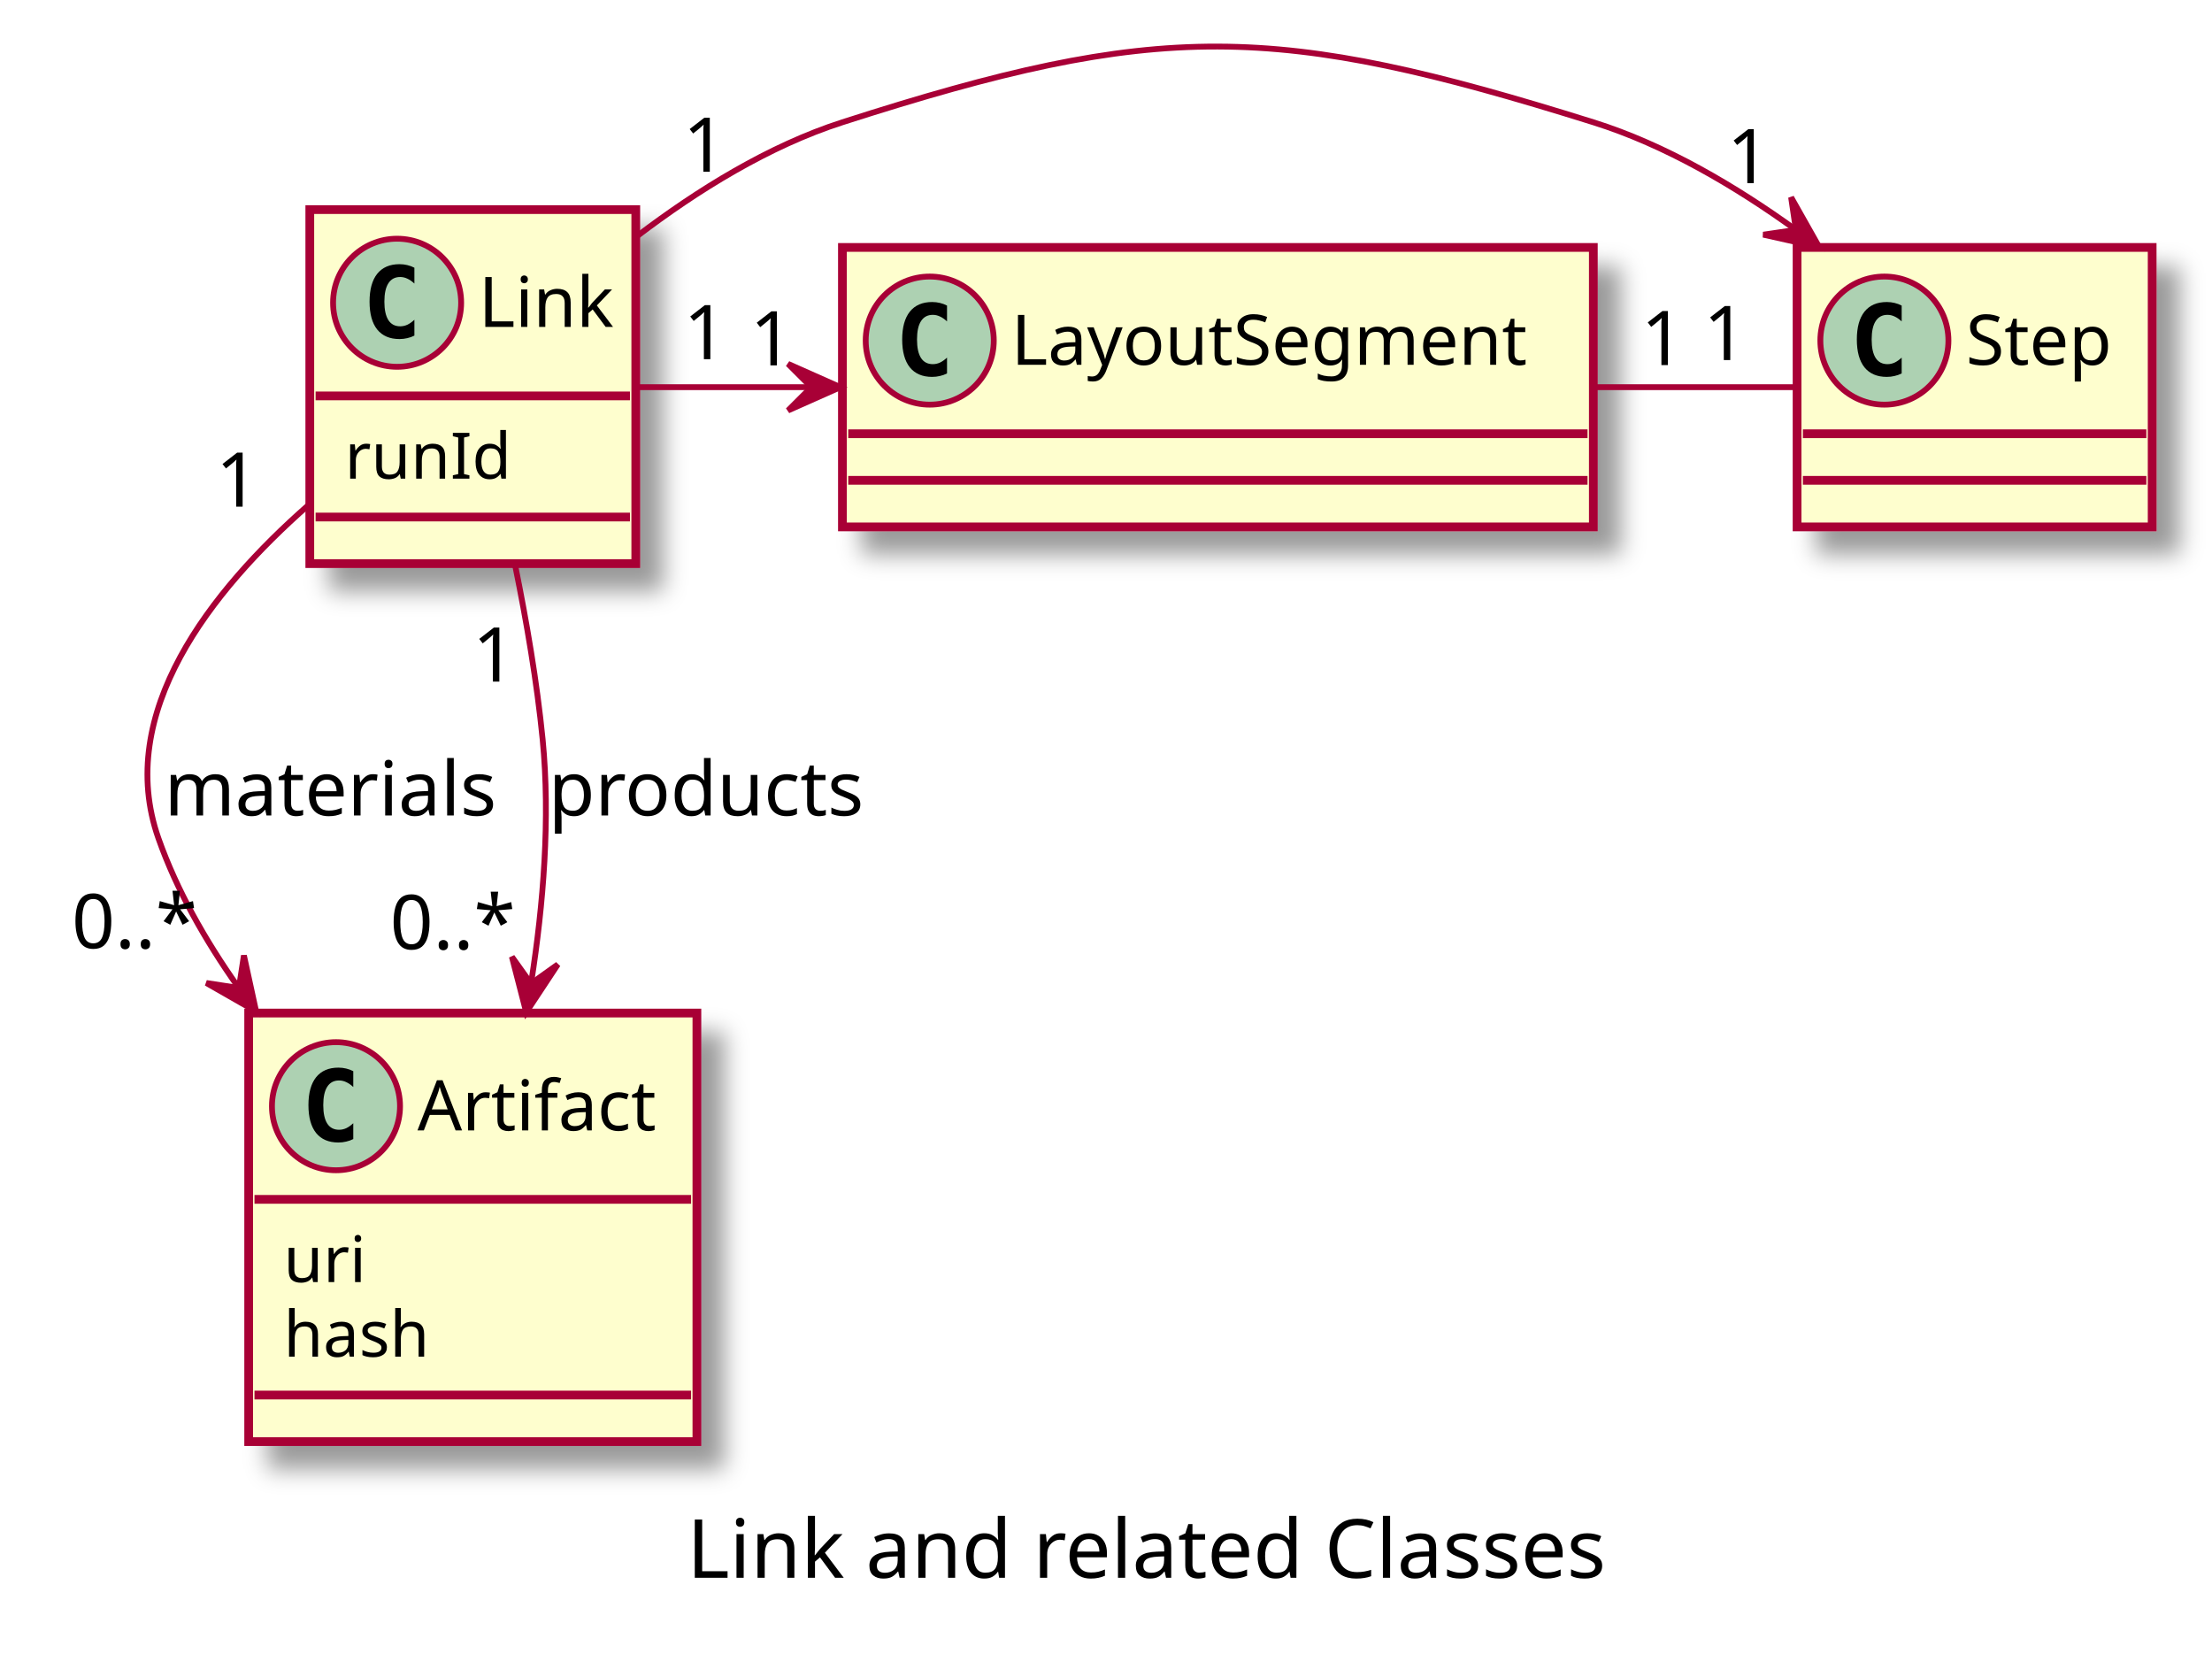
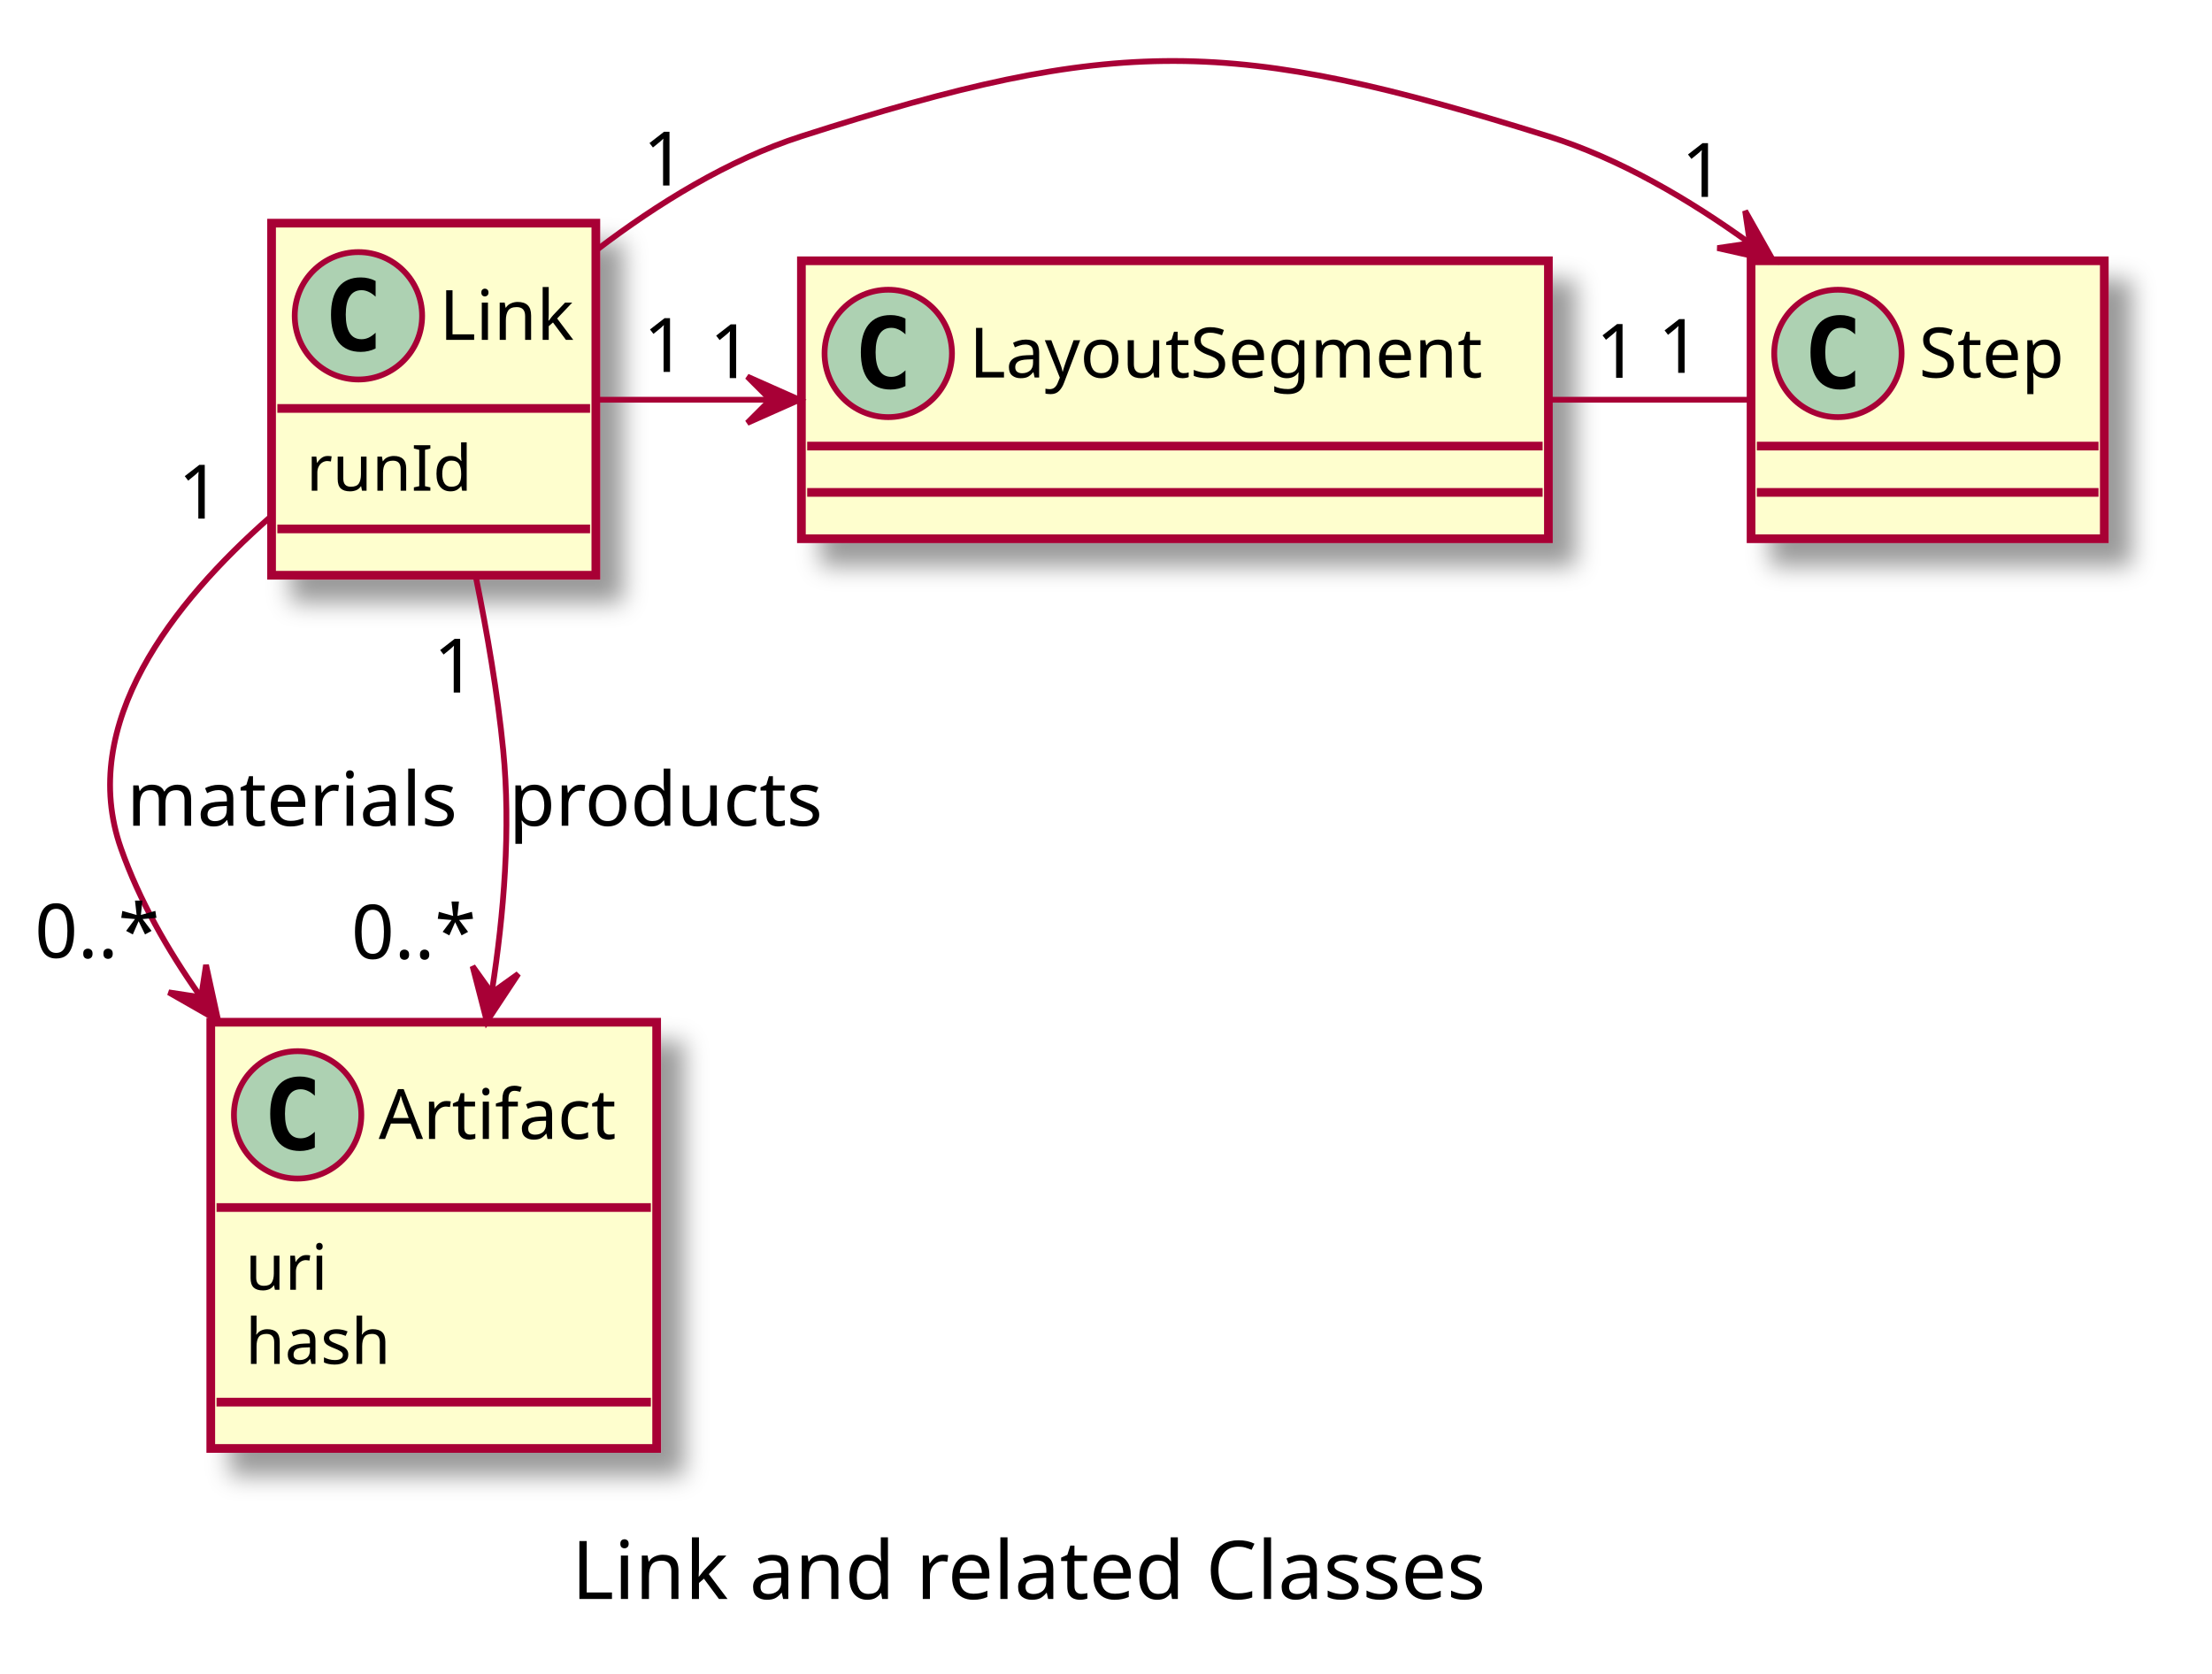
- <svg xmlns="http://www.w3.org/2000/svg" contentScriptType="application/ecmascript" contentStyleType="text/css" height="284px" preserveAspectRatio="none" style="width:380px;height:284px;background:#FFF5EE;" version="1.1" viewBox="0 0 380 284" width="380px" zoomAndPan="magnify">
+ <svg xmlns="http://www.w3.org/2000/svg" contentScriptType="application/ecmascript" contentStyleType="text/css" height="289px" preserveAspectRatio="none" style="width:382px;height:289px;background:#FFF5EE;" version="1.1" viewBox="0 0 382 289" width="382px" zoomAndPan="magnify">
  <defs>
    <filter height="300%" id="fw60ayuj70e1i" width="300%" x="-1" y="-1">
      <feGaussianBlur result="blurOut" stdDeviation="2.0" />
      <feColorMatrix in="blurOut" result="blurOut2" type="matrix" values="0 0 0 0 0 0 0 0 0 0 0 0 0 0 0 0 0 0 .4 0" />
      <feOffset dx="4.0" dy="4.0" in="blurOut2" result="blurOut3" />
      <feBlend in="SourceGraphic" in2="blurOut3" mode="normal" />
    </filter>
  </defs>
  <g>
-     <rect fill="#FEFECE" filter="url(#fw60ayuj70e1i)" height="60.805" id="Link" style="stroke: #A80036; stroke-width: 1.5;" width="56" x="53.22" y="36" />
-     <ellipse cx="68.22" cy="52" fill="#ADD1B2" rx="11" ry="11" style="stroke: #A80036; stroke-width: 1.0;" />
-     <path d="M71.189,57.641 Q70.611,57.938 69.97,58.078 Q69.33,58.234 68.627,58.234 Q66.127,58.234 64.798,56.594 Q63.486,54.938 63.486,51.812 Q63.486,48.688 64.798,47.031 Q66.127,45.375 68.627,45.375 Q69.33,45.375 69.97,45.531 Q70.627,45.688 71.189,45.984 L71.189,48.703 Q70.564,48.125 69.97,47.859 Q69.377,47.578 68.752,47.578 Q67.408,47.578 66.72,48.656 Q66.033,49.719 66.033,51.812 Q66.033,53.906 66.72,54.984 Q67.408,56.047 68.752,56.047 Q69.377,56.047 69.97,55.781 Q70.564,55.5 71.189,54.922 L71.189,57.641 Z " />
-     <text fill="#000000" font-family="sans-serif" font-size="12" lengthAdjust="spacingAndGlyphs" textLength="24" x="82.22" y="56.154">Link</text>
-     <line style="stroke: #A80036; stroke-width: 1.5;" x1="54.22" x2="108.22" y1="68" y2="68" />
-     <text fill="#000000" font-family="sans-serif" font-size="11" lengthAdjust="spacingAndGlyphs" textLength="29" x="59.22" y="82.21">runId</text>
-     <line style="stroke: #A80036; stroke-width: 1.5;" x1="54.22" x2="108.22" y1="88.805" y2="88.805" />
-     <rect fill="#FEFECE" filter="url(#fw60ayuj70e1i)" height="73.609" id="Artifact" style="stroke: #A80036; stroke-width: 1.5;" width="77" x="42.72" y="174" />
-     <ellipse cx="57.72" cy="190" fill="#ADD1B2" rx="11" ry="11" style="stroke: #A80036; stroke-width: 1.0;" />
-     <path d="M60.689,195.641 Q60.111,195.938 59.47,196.078 Q58.83,196.234 58.127,196.234 Q55.627,196.234 54.298,194.594 Q52.986,192.938 52.986,189.812 Q52.986,186.688 54.298,185.031 Q55.627,183.375 58.127,183.375 Q58.83,183.375 59.47,183.531 Q60.127,183.688 60.689,183.984 L60.689,186.703 Q60.064,186.125 59.47,185.859 Q58.877,185.578 58.252,185.578 Q56.908,185.578 56.22,186.656 Q55.533,187.719 55.533,189.812 Q55.533,191.906 56.22,192.984 Q56.908,194.047 58.252,194.047 Q58.877,194.047 59.47,193.781 Q60.064,193.5 60.689,192.922 L60.689,195.641 Z " />
-     <text fill="#000000" font-family="sans-serif" font-size="12" lengthAdjust="spacingAndGlyphs" textLength="45" x="71.72" y="194.154">Artifact</text>
-     <line style="stroke: #A80036; stroke-width: 1.5;" x1="43.72" x2="118.72" y1="206" y2="206" />
-     <text fill="#000000" font-family="sans-serif" font-size="11" lengthAdjust="spacingAndGlyphs" textLength="15" x="48.72" y="220.21">uri</text>
-     <text fill="#000000" font-family="sans-serif" font-size="11" lengthAdjust="spacingAndGlyphs" textLength="28" x="48.72" y="233.015">hash</text>
-     <line style="stroke: #A80036; stroke-width: 1.5;" x1="43.72" x2="118.72" y1="239.609" y2="239.609" />
-     <rect fill="#FEFECE" filter="url(#fw60ayuj70e1i)" height="48" id="LayoutSegment" style="stroke: #A80036; stroke-width: 1.5;" width="129" x="144.72" y="42.5" />
-     <ellipse cx="159.72" cy="58.5" fill="#ADD1B2" rx="11" ry="11" style="stroke: #A80036; stroke-width: 1.0;" />
-     <path d="M162.689,64.141 Q162.111,64.438 161.47,64.578 Q160.83,64.734 160.127,64.734 Q157.627,64.734 156.298,63.094 Q154.986,61.438 154.986,58.312 Q154.986,55.188 156.298,53.531 Q157.627,51.875 160.127,51.875 Q160.83,51.875 161.47,52.031 Q162.127,52.188 162.689,52.484 L162.689,55.203 Q162.064,54.625 161.47,54.359 Q160.877,54.078 160.252,54.078 Q158.908,54.078 158.22,55.156 Q157.533,56.219 157.533,58.312 Q157.533,60.406 158.22,61.484 Q158.908,62.547 160.252,62.547 Q160.877,62.547 161.47,62.281 Q162.064,62 162.689,61.422 L162.689,64.141 Z " />
-     <text fill="#000000" font-family="sans-serif" font-size="12" lengthAdjust="spacingAndGlyphs" textLength="97" x="173.72" y="62.654">LayoutSegment</text>
-     <line style="stroke: #A80036; stroke-width: 1.5;" x1="145.72" x2="272.72" y1="74.5" y2="74.5" />
-     <line style="stroke: #A80036; stroke-width: 1.5;" x1="145.72" x2="272.72" y1="82.5" y2="82.5" />
-     <rect fill="#FEFECE" filter="url(#fw60ayuj70e1i)" height="48" id="Step" style="stroke: #A80036; stroke-width: 1.5;" width="61" x="308.72" y="42.5" />
-     <ellipse cx="323.72" cy="58.5" fill="#ADD1B2" rx="11" ry="11" style="stroke: #A80036; stroke-width: 1.0;" />
-     <path d="M326.689,64.141 Q326.111,64.438 325.47,64.578 Q324.83,64.734 324.127,64.734 Q321.627,64.734 320.298,63.094 Q318.986,61.438 318.986,58.312 Q318.986,55.188 320.298,53.531 Q321.627,51.875 324.127,51.875 Q324.83,51.875 325.47,52.031 Q326.127,52.188 326.689,52.484 L326.689,55.203 Q326.064,54.625 325.47,54.359 Q324.877,54.078 324.252,54.078 Q322.908,54.078 322.22,55.156 Q321.533,56.219 321.533,58.312 Q321.533,60.406 322.22,61.484 Q322.908,62.547 324.252,62.547 Q324.877,62.547 325.47,62.281 Q326.064,62 326.689,61.422 L326.689,64.141 Z " />
-     <text fill="#000000" font-family="sans-serif" font-size="12" lengthAdjust="spacingAndGlyphs" textLength="29" x="337.72" y="62.654">Step</text>
-     <line style="stroke: #A80036; stroke-width: 1.5;" x1="309.72" x2="368.72" y1="74.5" y2="74.5" />
-     <line style="stroke: #A80036; stroke-width: 1.5;" x1="309.72" x2="368.72" y1="82.5" y2="82.5" />
-     <path d="M273.966,66.5 C285.522,66.5 297.077,66.5 308.633,66.5 " fill="none" id="LayoutSegment-Step" style="stroke: #A80036; stroke-width: 1.0;" />
-     <text fill="#000000" font-family="sans-serif" font-size="13" lengthAdjust="spacingAndGlyphs" textLength="8" x="281.915" y="62.707">1</text>
-     <text fill="#000000" font-family="sans-serif" font-size="13" lengthAdjust="spacingAndGlyphs" textLength="8" x="292.634" y="61.848">1</text>
-     <path d="M109.22,66.5 C119.2,66.5 129.179,66.5 139.158,66.5 " fill="none" id="Link-&gt;LayoutSegment" style="stroke: #A80036; stroke-width: 1.0;" />
-     <polygon fill="#A80036" points="144.377,66.5,135.377,62.5,139.377,66.5,135.377,70.5,144.377,66.5" style="stroke: #A80036; stroke-width: 1.0;" />
-     <text fill="#000000" font-family="sans-serif" font-size="13" lengthAdjust="spacingAndGlyphs" textLength="8" x="117.42" y="61.687">1</text>
-     <text fill="#000000" font-family="sans-serif" font-size="13" lengthAdjust="spacingAndGlyphs" textLength="8" x="128.847" y="62.754">1</text>
-     <path d="M109.468,40.544 C119.795,32.686 132.066,25.066 144.72,21 C199.306,3.462 219.008,3.862 273.72,21 C286.085,24.873 298.162,31.994 308.51,39.471 " fill="none" id="Link-&gt;Step" style="stroke: #A80036; stroke-width: 1.0;" />
-     <polygon fill="#A80036" points="312.536,42.461,307.695,33.884,308.521,39.48,302.925,40.307,312.536,42.461" style="stroke: #A80036; stroke-width: 1.0;" />
-     <text fill="#000000" font-family="sans-serif" font-size="13" lengthAdjust="spacingAndGlyphs" textLength="8" x="117.328" y="29.496">1</text>
-     <text fill="#000000" font-family="sans-serif" font-size="13" lengthAdjust="spacingAndGlyphs" textLength="8" x="296.673" y="31.463">1</text>
-     <path d="M52.94,86.797 C36.208,101.503 19.636,122.504 27.22,144 C30.366,152.915 35.256,161.517 40.836,169.415 " fill="none" id="Link-&gt;Artifact" style="stroke: #A80036; stroke-width: 1.0;" />
-     <polygon fill="#A80036" points="44,173.729,41.901,164.106,41.042,169.697,35.451,168.838,44,173.729" style="stroke: #A80036; stroke-width: 1.0;" />
-     <text fill="#000000" font-family="sans-serif" font-size="13" lengthAdjust="spacingAndGlyphs" textLength="60" x="28.22" y="140.067">materials</text>
-     <text fill="#000000" font-family="sans-serif" font-size="13" lengthAdjust="spacingAndGlyphs" textLength="8" x="37.071" y="87.023">1</text>
-     <text fill="#000000" font-family="sans-serif" font-size="13" lengthAdjust="spacingAndGlyphs" textLength="23" x="12.322" y="162.867">0..*</text>
-     <path d="M88.499,97.104 C90.437,106.625 92.257,117.196 93.22,127 C94.555,140.59 93.35,155.351 91.269,168.655 " fill="none" id="Link-&gt;Artifact-1" style="stroke: #A80036; stroke-width: 1.0;" />
-     <polygon fill="#A80036" points="90.398,173.869,95.826,165.651,91.222,168.937,87.936,164.333,90.398,173.869" style="stroke: #A80036; stroke-width: 1.0;" />
-     <text fill="#000000" font-family="sans-serif" font-size="13" lengthAdjust="spacingAndGlyphs" textLength="56" x="94.22" y="140.067">products</text>
-     <text fill="#000000" font-family="sans-serif" font-size="13" lengthAdjust="spacingAndGlyphs" textLength="8" x="81.176" y="117.064">1</text>
-     <text fill="#000000" font-family="sans-serif" font-size="13" lengthAdjust="spacingAndGlyphs" textLength="23" x="66.985" y="163.032">0..*</text>
-     <text fill="#000000" font-family="sans-serif" font-size="14" lengthAdjust="spacingAndGlyphs" textLength="167" x="118" y="270.995">Link and related Classes</text>
+     <rect fill="#FEFECE" filter="url(#fw60ayuj70e1i)" height="60.805" id="Link" style="stroke: #A80036; stroke-width: 1.5;" width="56" x="46.899" y="38.538" />
+     <ellipse cx="61.899" cy="54.538" fill="#ADD1B2" rx="11" ry="11" style="stroke: #A80036; stroke-width: 1.0;" />
+     <path d="M64.867,60.178 Q64.289,60.475 63.649,60.616 Q63.008,60.772 62.305,60.772 Q59.805,60.772 58.477,59.131 Q57.164,57.475 57.164,54.35 Q57.164,51.225 58.477,49.569 Q59.805,47.913 62.305,47.913 Q63.008,47.913 63.649,48.069 Q64.305,48.225 64.867,48.522 L64.867,51.241 Q64.242,50.663 63.649,50.397 Q63.055,50.116 62.43,50.116 Q61.086,50.116 60.399,51.194 Q59.711,52.256 59.711,54.35 Q59.711,56.444 60.399,57.522 Q61.086,58.584 62.43,58.584 Q63.055,58.584 63.649,58.319 Q64.242,58.038 64.867,57.459 L64.867,60.178 Z " />
+     <text fill="#000000" font-family="sans-serif" font-size="12" lengthAdjust="spacingAndGlyphs" textLength="24" x="75.899" y="58.692">Link</text>
+     <line style="stroke: #A80036; stroke-width: 1.5;" x1="47.899" x2="101.899" y1="70.537" y2="70.537" />
+     <text fill="#000000" font-family="sans-serif" font-size="11" lengthAdjust="spacingAndGlyphs" textLength="29" x="52.899" y="84.748">runId</text>
+     <line style="stroke: #A80036; stroke-width: 1.5;" x1="47.899" x2="101.899" y1="91.342" y2="91.342" />
+     <rect fill="#FEFECE" filter="url(#fw60ayuj70e1i)" height="73.609" id="Artifact" style="stroke: #A80036; stroke-width: 1.5;" width="77" x="36.399" y="176.537" />
+     <ellipse cx="51.399" cy="192.537" fill="#ADD1B2" rx="11" ry="11" style="stroke: #A80036; stroke-width: 1.0;" />
+     <path d="M54.367,198.178 Q53.789,198.475 53.149,198.616 Q52.508,198.772 51.805,198.772 Q49.305,198.772 47.977,197.131 Q46.664,195.475 46.664,192.35 Q46.664,189.225 47.977,187.569 Q49.305,185.912 51.805,185.912 Q52.508,185.912 53.149,186.069 Q53.805,186.225 54.367,186.522 L54.367,189.241 Q53.742,188.662 53.149,188.397 Q52.555,188.116 51.93,188.116 Q50.586,188.116 49.899,189.194 Q49.211,190.256 49.211,192.35 Q49.211,194.444 49.899,195.522 Q50.586,196.584 51.93,196.584 Q52.555,196.584 53.149,196.319 Q53.742,196.037 54.367,195.459 L54.367,198.178 Z " />
+     <text fill="#000000" font-family="sans-serif" font-size="12" lengthAdjust="spacingAndGlyphs" textLength="45" x="65.399" y="196.692">Artifact</text>
+     <line style="stroke: #A80036; stroke-width: 1.5;" x1="37.399" x2="112.399" y1="208.537" y2="208.537" />
+     <text fill="#000000" font-family="sans-serif" font-size="11" lengthAdjust="spacingAndGlyphs" textLength="15" x="42.399" y="222.748">uri</text>
+     <text fill="#000000" font-family="sans-serif" font-size="11" lengthAdjust="spacingAndGlyphs" textLength="28" x="42.399" y="235.553">hash</text>
+     <line style="stroke: #A80036; stroke-width: 1.5;" x1="37.399" x2="112.399" y1="242.147" y2="242.147" />
+     <rect fill="#FEFECE" filter="url(#fw60ayuj70e1i)" height="48" id="LayoutSegment" style="stroke: #A80036; stroke-width: 1.5;" width="129" x="138.399" y="45.038" />
+     <ellipse cx="153.399" cy="61.038" fill="#ADD1B2" rx="11" ry="11" style="stroke: #A80036; stroke-width: 1.0;" />
+     <path d="M156.367,66.678 Q155.789,66.975 155.149,67.116 Q154.508,67.272 153.805,67.272 Q151.305,67.272 149.977,65.631 Q148.664,63.975 148.664,60.85 Q148.664,57.725 149.977,56.069 Q151.305,54.413 153.805,54.413 Q154.508,54.413 155.149,54.569 Q155.805,54.725 156.367,55.022 L156.367,57.741 Q155.742,57.163 155.149,56.897 Q154.555,56.616 153.93,56.616 Q152.586,56.616 151.899,57.694 Q151.211,58.756 151.211,60.85 Q151.211,62.944 151.899,64.022 Q152.586,65.084 153.93,65.084 Q154.555,65.084 155.149,64.819 Q155.742,64.537 156.367,63.959 L156.367,66.678 Z " />
+     <text fill="#000000" font-family="sans-serif" font-size="12" lengthAdjust="spacingAndGlyphs" textLength="97" x="167.399" y="65.192">LayoutSegment</text>
+     <line style="stroke: #A80036; stroke-width: 1.5;" x1="139.399" x2="266.399" y1="77.037" y2="77.037" />
+     <line style="stroke: #A80036; stroke-width: 1.5;" x1="139.399" x2="266.399" y1="85.037" y2="85.037" />
+     <rect fill="#FEFECE" filter="url(#fw60ayuj70e1i)" height="48" id="Step" style="stroke: #A80036; stroke-width: 1.5;" width="61" x="302.399" y="45.038" />
+     <ellipse cx="317.399" cy="61.038" fill="#ADD1B2" rx="11" ry="11" style="stroke: #A80036; stroke-width: 1.0;" />
+     <path d="M320.367,66.678 Q319.789,66.975 319.149,67.116 Q318.508,67.272 317.805,67.272 Q315.305,67.272 313.977,65.631 Q312.664,63.975 312.664,60.85 Q312.664,57.725 313.977,56.069 Q315.305,54.413 317.805,54.413 Q318.508,54.413 319.149,54.569 Q319.805,54.725 320.367,55.022 L320.367,57.741 Q319.742,57.163 319.149,56.897 Q318.555,56.616 317.93,56.616 Q316.586,56.616 315.899,57.694 Q315.211,58.756 315.211,60.85 Q315.211,62.944 315.899,64.022 Q316.586,65.084 317.93,65.084 Q318.555,65.084 319.149,64.819 Q319.742,64.537 320.367,63.959 L320.367,66.678 Z " />
+     <text fill="#000000" font-family="sans-serif" font-size="12" lengthAdjust="spacingAndGlyphs" textLength="29" x="331.399" y="65.192">Step</text>
+     <line style="stroke: #A80036; stroke-width: 1.5;" x1="303.399" x2="362.399" y1="77.037" y2="77.037" />
+     <line style="stroke: #A80036; stroke-width: 1.5;" x1="303.399" x2="362.399" y1="85.037" y2="85.037" />
+     <path d="M267.645,69.037 C279.2,69.037 290.755,69.037 302.311,69.037 " fill="none" id="LayoutSegment-Step" style="stroke: #A80036; stroke-width: 1.0;" />
+     <text fill="#000000" font-family="sans-serif" font-size="13" lengthAdjust="spacingAndGlyphs" textLength="8" x="275.594" y="65.245">1</text>
+     <text fill="#000000" font-family="sans-serif" font-size="13" lengthAdjust="spacingAndGlyphs" textLength="8" x="286.312" y="64.385">1</text>
+     <path d="M102.899,69.037 C112.878,69.037 122.857,69.037 132.836,69.037 " fill="none" id="Link-&gt;LayoutSegment" style="stroke: #A80036; stroke-width: 1.0;" />
+     <polygon fill="#A80036" points="138.055,69.037,129.055,65.037,133.055,69.037,129.055,73.037,138.055,69.037" style="stroke: #A80036; stroke-width: 1.0;" />
+     <text fill="#000000" font-family="sans-serif" font-size="13" lengthAdjust="spacingAndGlyphs" textLength="8" x="111.099" y="64.225">1</text>
+     <text fill="#000000" font-family="sans-serif" font-size="13" lengthAdjust="spacingAndGlyphs" textLength="8" x="122.525" y="65.291">1</text>
+     <path d="M103.146,43.082 C113.473,35.224 125.745,27.603 138.399,23.538 C192.984,6 212.687,6.399 267.399,23.538 C279.763,27.411 291.84,34.532 302.188,42.009 " fill="none" id="Link-&gt;Step" style="stroke: #A80036; stroke-width: 1.0;" />
+     <polygon fill="#A80036" points="306.214,44.999,301.373,36.422,302.2,42.018,296.603,42.844,306.214,44.999" style="stroke: #A80036; stroke-width: 1.0;" />
+     <text fill="#000000" font-family="sans-serif" font-size="13" lengthAdjust="spacingAndGlyphs" textLength="8" x="111.006" y="32.034">1</text>
+     <text fill="#000000" font-family="sans-serif" font-size="13" lengthAdjust="spacingAndGlyphs" textLength="8" x="290.351" y="34.001">1</text>
+     <path d="M46.618,89.335 C29.886,104.041 13.315,125.042 20.899,146.537 C24.044,155.453 28.934,164.055 34.514,171.953 " fill="none" id="Link-&gt;Artifact" style="stroke: #A80036; stroke-width: 1.0;" />
+     <polygon fill="#A80036" points="37.678,176.266,35.58,166.643,34.721,172.235,29.129,171.376,37.678,176.266" style="stroke: #A80036; stroke-width: 1.0;" />
+     <text fill="#000000" font-family="sans-serif" font-size="13" lengthAdjust="spacingAndGlyphs" textLength="60" x="21.899" y="142.604">materials</text>
+     <text fill="#000000" font-family="sans-serif" font-size="13" lengthAdjust="spacingAndGlyphs" textLength="8" x="30.75" y="89.561">1</text>
+     <text fill="#000000" font-family="sans-serif" font-size="13" lengthAdjust="spacingAndGlyphs" textLength="23" x="6" y="165.405">0..*</text>
+     <path d="M82.178,99.642 C84.115,109.162 85.936,119.733 86.899,129.537 C88.233,143.127 87.028,157.889 84.948,171.192 " fill="none" id="Link-&gt;Artifact-1" style="stroke: #A80036; stroke-width: 1.0;" />
+     <polygon fill="#A80036" points="84.076,176.406,89.505,168.188,84.9,171.475,81.614,166.87,84.076,176.406" style="stroke: #A80036; stroke-width: 1.0;" />
+     <text fill="#000000" font-family="sans-serif" font-size="13" lengthAdjust="spacingAndGlyphs" textLength="56" x="87.899" y="142.604">products</text>
+     <text fill="#000000" font-family="sans-serif" font-size="13" lengthAdjust="spacingAndGlyphs" textLength="8" x="74.854" y="119.601">1</text>
+     <text fill="#000000" font-family="sans-serif" font-size="13" lengthAdjust="spacingAndGlyphs" textLength="23" x="60.663" y="165.57">0..*</text>
+     <text fill="#000000" font-family="sans-serif" font-size="14" lengthAdjust="spacingAndGlyphs" textLength="167" x="98.699" y="276.142">Link and related Classes</text>
  </g>
</svg>
